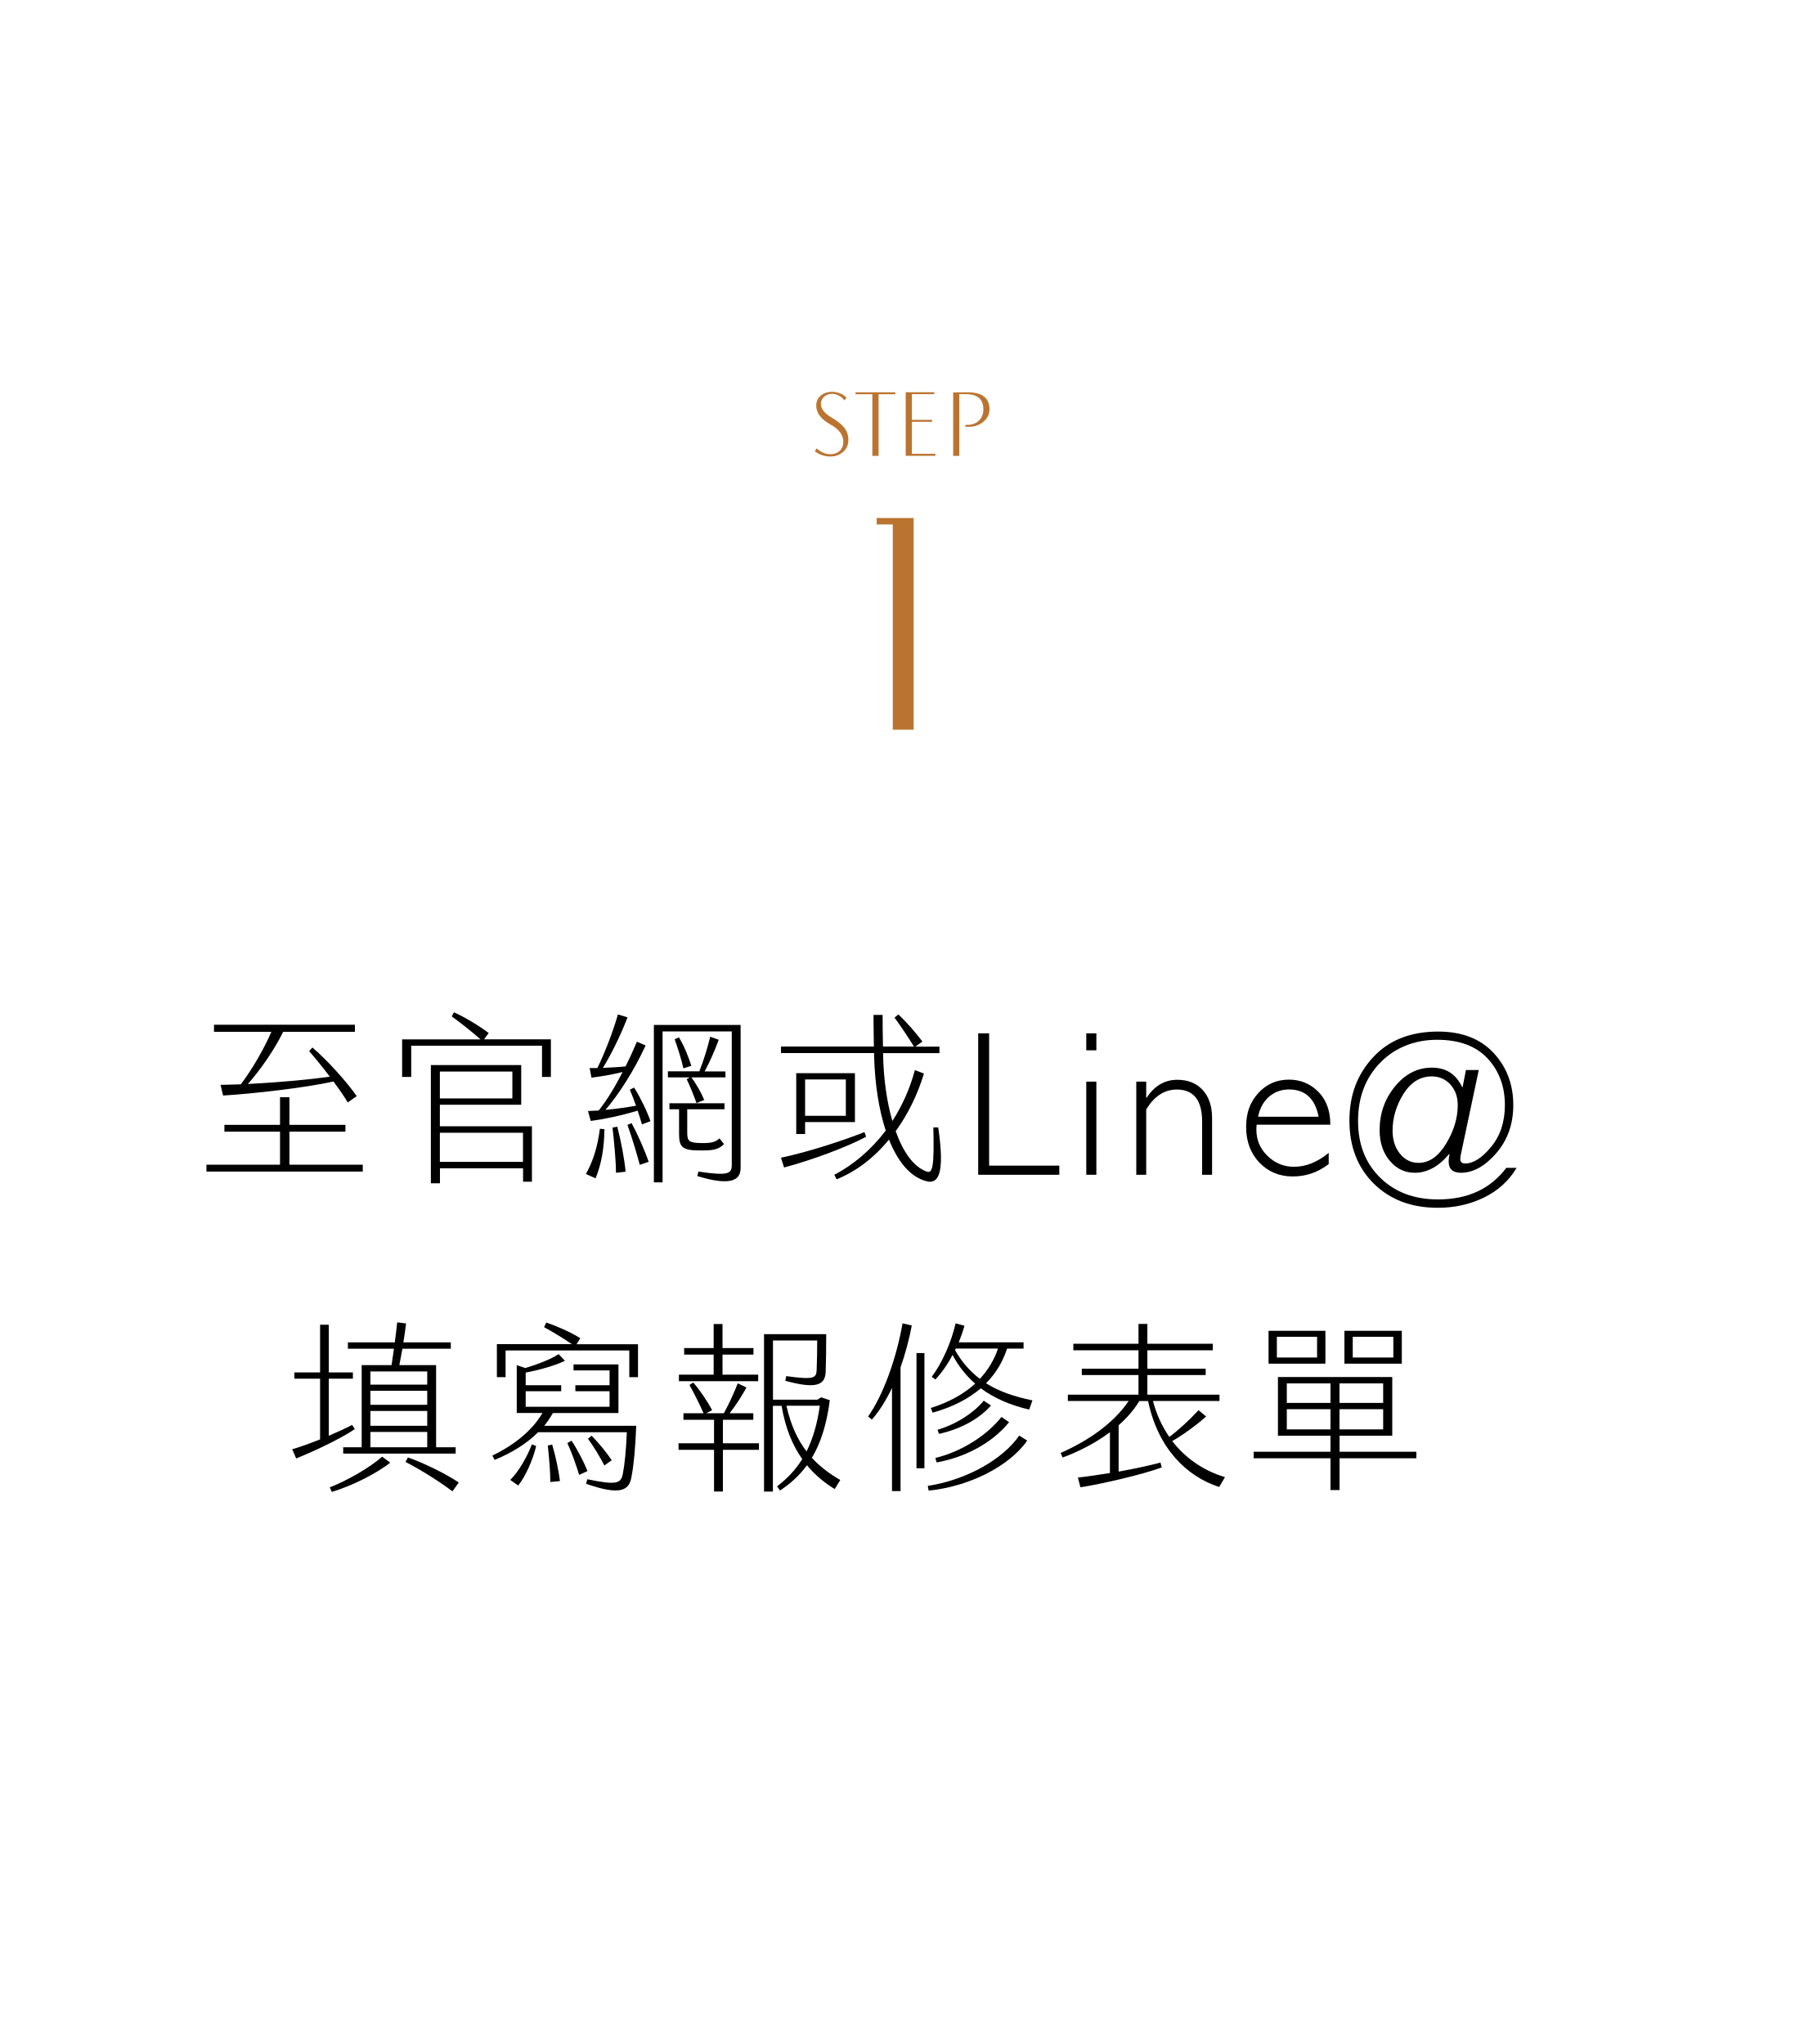
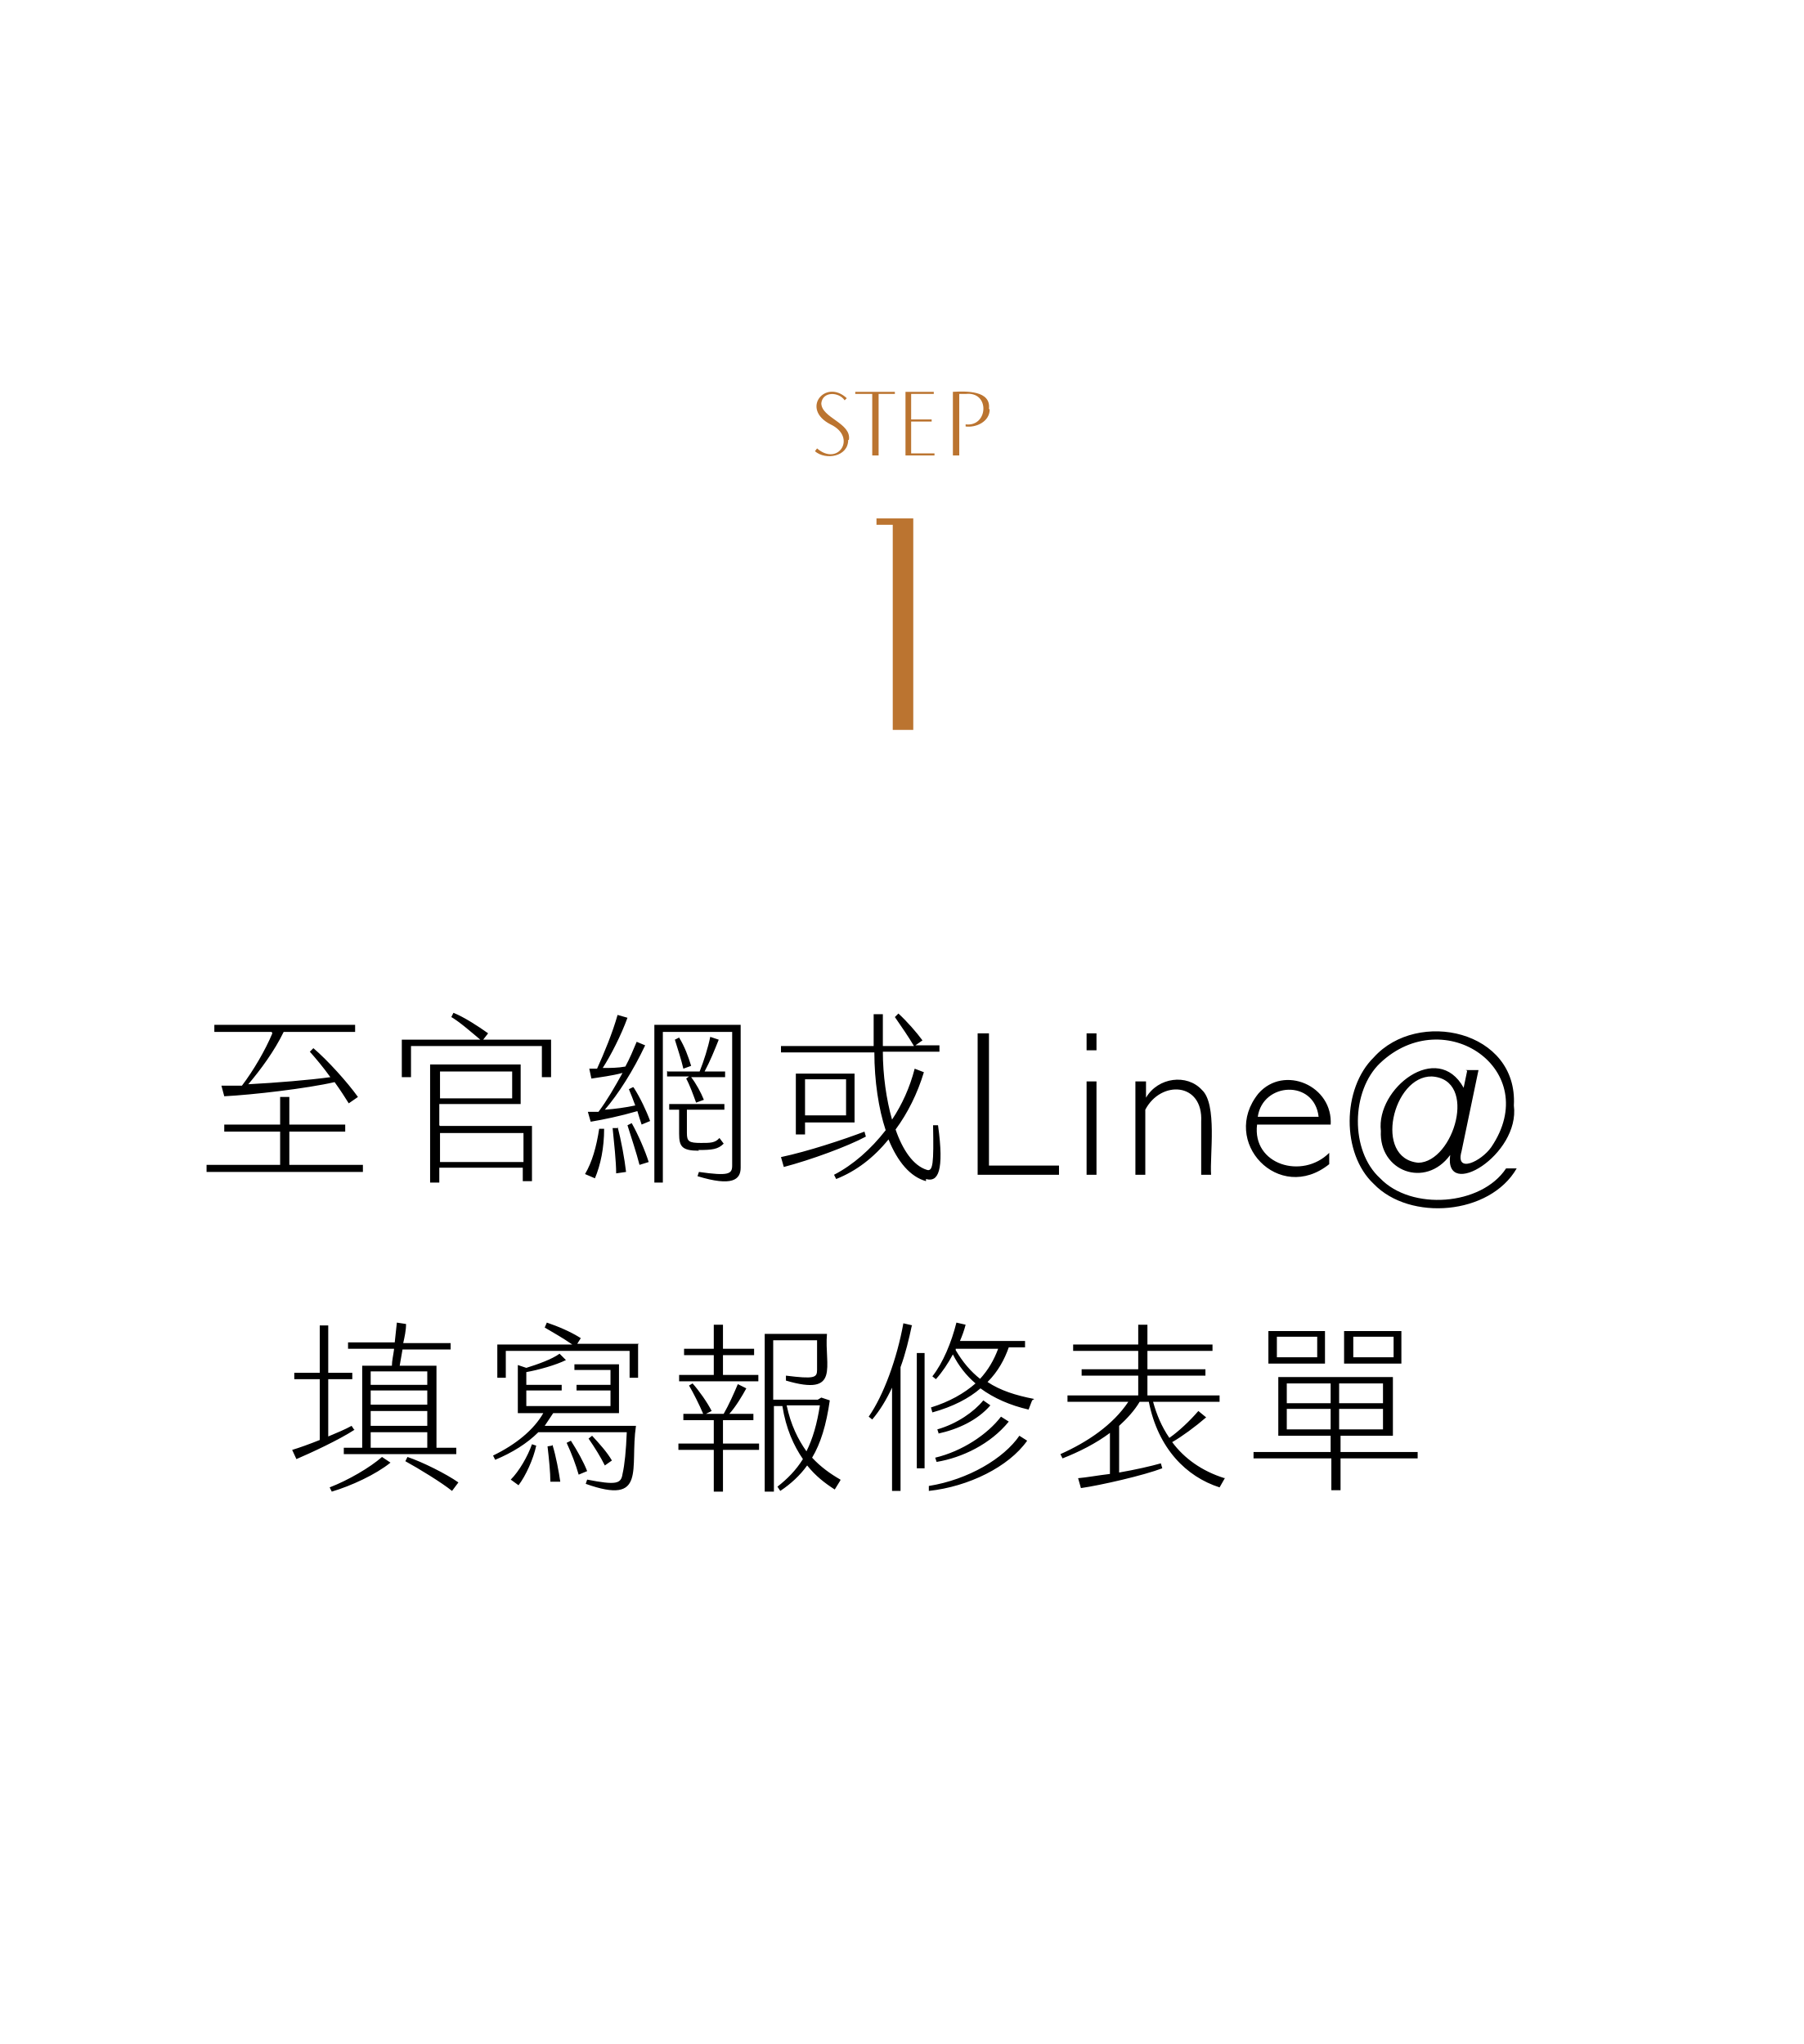
- <svg xmlns="http://www.w3.org/2000/svg" width="255" height="289" viewBox="0 0 255 289" fill="none">
-   <path d="M254.689 0H0V289H254.689V0Z" fill="url(#paint0_linear_2163_702)" />
-   <path d="M51.28 164.678V165.644H29.185V164.678H39.584V160.009H31.722V159.043H39.584V155.135H40.913V159.043H48.83V160.009H40.913V164.678H51.28ZM38.365 145.885H30.252V144.886H50.169V145.885H40.031C38.724 148.545 36.753 151.324 35.043 153.267C38.985 153.061 43.722 152.659 46.619 152.225C45.595 150.868 44.517 149.543 43.701 148.621L44.158 148.11C46.205 149.826 48.993 152.931 50.43 154.983L49.156 155.873C48.699 155.08 47.948 154.006 47.131 152.909C43.243 153.799 35.511 154.668 31.537 154.896L31.177 153.387C32.027 153.387 32.996 153.332 34.041 153.311C35.653 151.194 37.297 148.338 38.365 145.885Z" fill="black" />
-   <path d="M77.873 146.959V152.268H76.62V147.85H58.13V152.268H56.844V146.959H67.93C66.754 145.917 64.99 144.506 63.858 143.713L64.162 143.127C65.622 143.768 67.701 145.016 69.085 146.058L68.42 146.949H77.873V146.959ZM62.18 159.239H75.194V167.077H73.941V165.188H62.191V167.305H60.906V150.586H73.68V156.199H62.18V159.239ZM62.18 155.308H72.428V151.508H62.18V155.308ZM62.18 160.161V164.276H73.93V160.161H62.18Z" fill="black" />
-   <path d="M84.798 159.597L85.441 159.651C85.419 162.333 84.984 164.71 84.189 166.599L82.827 165.991C83.797 164.254 84.472 162.213 84.798 159.607V159.597ZM89.644 153.777C90.516 155.156 91.463 157.1 91.953 158.522L90.744 158.978C90.592 158.391 90.363 157.729 90.134 157.034C87.782 157.751 85.299 158.261 83.503 158.489L83.121 157.089L84.635 157.013C85.866 155.46 86.966 153.614 88.011 151.573C86.475 151.953 84.886 152.214 83.612 152.366L83.35 151.009H84.45C85.495 148.837 86.65 145.906 87.347 143.431L88.708 143.843C87.76 146.34 86.323 149.228 85.223 150.987C86.301 150.933 87.368 150.889 88.425 150.781C88.991 149.663 89.525 148.479 90.036 147.285L91.267 147.817C89.601 151.421 87.456 154.765 85.582 156.926C86.987 156.796 88.479 156.589 89.906 156.34C89.623 155.525 89.318 154.733 89.034 154.07L89.644 153.766V153.777ZM87.26 159.314C87.771 161.258 88.283 163.907 88.436 165.666L87.074 165.818C87.074 164.102 86.813 161.453 86.584 159.434L87.249 159.303L87.26 159.314ZM89.285 158.804C90.156 160.411 91.158 162.68 91.692 164.265L90.439 164.699C90.025 163.114 89.285 160.671 88.697 159.054L89.285 158.793V158.804ZM104.694 144.918V165.112C104.694 166.773 103.496 167.794 98.574 166.284L98.726 165.644C102.952 166.284 103.442 165.948 103.442 164.721V145.83H93.663V167.175H92.432V144.918H104.694ZM94.403 151.476H98.857C99.467 149.945 100.033 148.11 100.393 146.579L101.601 147.013C101.035 148.544 100.393 150.021 99.609 151.486H102.549V152.333H97.735C98.421 153.256 99.118 154.483 99.554 155.525L98.454 155.96C98.073 154.863 97.507 153.484 97.071 152.594L97.485 152.333H94.414V151.486L94.403 151.476ZM98.781 162.658C96.352 162.658 95.993 162.072 95.993 160.281V156.839H94.632V155.992H102.418V156.839H97.147V160.183C97.147 161.355 97.43 161.583 99.118 161.616C100.425 161.638 101.111 161.518 101.71 160.954L102.353 161.768C101.503 162.582 100.719 162.691 98.792 162.658H98.781ZM97.735 150.694L96.603 151.052C96.32 149.749 95.841 148.295 95.372 146.937L95.982 146.677C96.755 147.98 97.289 149.337 97.725 150.683L97.735 150.694Z" fill="black" />
-   <path d="M130.938 167.001C128.706 166.436 126.92 164.265 125.668 161.127C123.566 163.679 121.061 165.622 118.263 166.74L117.936 166.1C120.647 164.699 123.163 162.55 125.21 159.846C124.241 156.915 123.675 153.289 123.566 149.38V148.892H110.4V147.969H123.533C123.511 146.46 123.479 144.875 123.479 143.496H124.764C124.764 144.853 124.785 146.46 124.818 147.969H129.196C128.477 146.818 127.399 145.157 126.452 143.887L126.985 143.431C128.183 144.527 129.577 146.167 130.394 147.263L129.392 147.98H132.8V148.903H124.84V149.337C124.916 152.529 125.352 155.775 126.147 158.5C127.508 156.383 128.608 153.984 129.327 151.302L130.612 151.79C129.686 154.83 128.303 157.61 126.615 159.933C127.639 162.821 129.12 164.992 131.014 165.655C131.886 165.959 132.06 164.71 131.94 159.401H132.626C133.574 165.861 132.702 167.468 130.938 167.012V167.001ZM122.433 160.726C119.798 162.159 114.647 164.07 110.836 165.068L110.4 163.69C114.212 162.897 119.264 161.236 122.205 160.063L122.433 160.726ZM113.809 158.652V160.335H112.556V151.736H120.854V158.652H113.809ZM113.809 152.626V157.762H119.569V152.626H113.809Z" fill="black" />
-   <path d="M139.824 146.102V164.808H149.745V166.1H138.278V146.102H139.824Z" fill="black" />
-   <path d="M154.982 146.102V148.501H153.556V146.102H154.982ZM154.982 152.931V166.1H153.556V152.931H154.982Z" fill="black" />
-   <path d="M162.028 152.93V155.221H162.083C163.183 153.528 164.631 152.67 166.428 152.67C167.92 152.67 169.118 153.148 170 154.103C170.882 155.058 171.339 156.383 171.339 158.066V166.1H169.934V158.598C169.934 155.558 168.736 154.049 166.352 154.049C164.598 154.049 163.161 154.993 162.028 156.872V166.1H160.624V152.93H162.028Z" fill="black" />
-   <path d="M188.055 159.021H177.644C177.612 159.249 177.601 159.477 177.601 159.705C177.601 161.171 178.123 162.42 179.18 163.44C180.236 164.461 181.477 164.971 182.915 164.971C184.592 164.971 186.225 164.32 187.826 163.006V164.591C186.312 165.753 184.625 166.339 182.741 166.339C180.857 166.339 179.267 165.677 178.014 164.363C176.773 163.049 176.152 161.367 176.152 159.336C176.152 157.306 176.73 155.808 177.873 154.548C179.016 153.289 180.465 152.648 182.207 152.648C183.841 152.648 185.224 153.224 186.356 154.364C187.489 155.504 188.055 157.056 188.055 159.011V159.021ZM177.84 157.892H186.4C185.899 155.33 184.505 154.038 182.218 154.038C181.14 154.038 180.203 154.375 179.408 155.048C178.624 155.721 178.091 156.665 177.84 157.892Z" fill="black" />
-   <path d="M207.242 151.291H209.039L206.6 162.788C206.48 163.288 206.426 163.646 206.426 163.863C206.426 164.297 206.654 164.504 207.123 164.504C208.266 164.504 209.497 163.722 210.792 162.148C212.088 160.574 212.731 158.608 212.731 156.242C212.731 153.603 211.914 151.41 210.281 149.651C208.647 147.893 206.262 147.013 203.148 147.013C200.033 147.013 197.224 148.088 195.122 150.238C193.031 152.387 191.975 155.134 191.975 158.478C191.975 161.822 193.02 164.46 195.1 166.512C197.191 168.564 199.914 169.585 203.279 169.585C207.482 169.585 210.694 168.097 212.927 165.123H214.386C213.308 166.947 211.773 168.336 209.791 169.313C207.809 170.28 205.631 170.768 203.246 170.768C199.522 170.768 196.505 169.628 194.207 167.359C191.91 165.09 190.755 162.115 190.755 158.446C190.755 154.776 191.877 151.899 194.109 149.478C196.342 147.057 199.413 145.852 203.3 145.852C206.633 145.852 209.235 146.85 211.108 148.848C212.981 150.846 213.918 153.321 213.918 156.252C213.918 158.934 213.112 161.192 211.511 163.049C209.91 164.895 208.244 165.817 206.513 165.817C205.359 165.817 204.781 165.285 204.781 164.211C204.781 163.928 204.825 163.592 204.901 163.223L204.847 163.168C203.377 164.938 201.754 165.817 199.99 165.817C198.574 165.817 197.387 165.242 196.44 164.102C195.492 162.962 195.024 161.518 195.024 159.781C195.024 157.447 195.743 155.384 197.191 153.614C198.64 151.845 200.371 150.954 202.407 150.954C204.444 150.954 205.816 151.877 206.698 153.712H206.752L207.221 151.313L207.242 151.291ZM200.534 164.417C202.026 164.417 203.322 163.516 204.422 161.703C205.522 159.89 206.066 158.076 206.066 156.242C206.066 155.069 205.718 154.103 205.021 153.332C204.324 152.572 203.453 152.192 202.386 152.192C200.763 152.192 199.434 153.017 198.4 154.657C197.376 156.296 196.854 158.033 196.854 159.857C196.854 161.171 197.202 162.267 197.899 163.125C198.596 163.983 199.478 164.417 200.523 164.417H200.534Z" fill="black" />
-   <path d="M50.169 202.058C47.893 203.589 43.995 205.348 41.871 206.216L41.305 204.913C42.274 204.631 43.733 204.121 45.247 203.513V194.936H41.61V194.045H45.247V187.303H46.477V194.045H49.886V194.936H46.477V203.002C47.675 202.492 48.83 201.96 49.777 201.472L50.158 202.058H50.169ZM54.013 205.956L55.167 206.802C53.022 208.485 49.559 210.146 46.902 210.939L46.619 210.298C49.211 209.278 52.325 207.465 54.024 205.956H54.013ZM55.679 190.691H49.178V189.8H55.81C55.941 188.856 56.038 187.89 56.147 186.967L57.4 187.119C57.302 187.987 57.171 188.91 57.019 189.8H63.727V190.691H56.888L56.452 193.014H61.647V204.631H64.413V205.521H48.514V204.631H51.127V193.014H55.352C55.45 192.298 55.581 191.505 55.69 190.691H55.679ZM60.394 193.904H52.358V195.772H60.394V193.904ZM60.394 196.64H52.358V198.627H60.394V196.64ZM60.394 199.496H52.358V201.591H60.394V199.496ZM60.394 202.46H52.358V204.631H60.394V202.46ZM64.848 209.614L63.955 210.863C62.42 209.658 59.349 207.725 57.324 206.705L57.661 206.064C59.763 206.781 63.16 208.442 64.859 209.614H64.848Z" fill="black" />
-   <path d="M76.903 201.591H89.938C89.808 204.88 89.579 207.204 89.252 208.898C88.915 210.787 87.564 211.449 82.849 209.788L83.023 209.147C87.096 209.994 87.793 209.788 88.043 208.376C88.305 207.074 88.501 205.087 88.61 202.503H76.065C74.453 204.11 72.329 205.434 69.923 206.411L69.596 205.803C72.896 204.218 75.357 202.079 76.685 199.778H73.048V193.014L74.257 193.426C75.814 192.97 77.894 192.178 78.972 191.461L79.865 192.406C78.46 193.09 75.999 193.763 74.311 194.067V195.858H79.332V196.705H74.311V198.898H86.17V196.705H81.335V195.858H86.17V193.763H81.074V192.916H87.423V199.789H78.156C77.796 200.429 77.382 201.037 76.925 201.602L76.903 201.591ZM90.189 190.05V194.718H88.958V190.94H71.469V194.718H70.239V190.05H80.834C79.582 189.181 78.166 188.335 76.914 187.651L77.219 186.988C78.678 187.499 80.627 188.313 82.032 189.214L81.499 190.061H90.178L90.189 190.05ZM75.183 204.218L75.793 204.446C75.357 206.335 74.311 208.713 73.255 210.038L72.133 209.245C73.364 208.018 74.54 205.923 75.183 204.218ZM78.058 204.251C78.548 205.879 78.983 208.007 79.157 209.408L77.796 209.538C77.796 208.138 77.622 206.064 77.437 204.381L78.047 204.251H78.058ZM83.045 207.996L81.869 208.528C81.455 207.171 80.867 205.488 80.203 204.034L80.791 203.697C81.716 205.098 82.533 206.704 83.045 207.986V207.996ZM86.475 206.466L85.43 207.204C84.842 206.053 84.025 204.674 83.121 203.426L83.633 202.991C84.733 204.142 85.735 205.336 86.475 206.466Z" fill="black" />
-   <path d="M102.189 204.067H107.286V204.99H102.189V210.885H100.937V204.99H95.917V204.067H100.937V200.745H96.614V199.822H99.456C98.944 198.649 98.051 196.858 97.463 195.816L97.997 195.479C98.868 196.445 100.066 198.215 100.665 199.388L99.815 199.822H102.32C103.006 198.595 103.801 196.858 104.291 195.588L105.521 196.174C104.933 197.27 104.008 198.725 103.137 199.822H106.491V200.745H102.189V204.067ZM107.188 195.284H95.971V194.361H100.882V191.527H96.712V190.604H100.882V187.206H102.135V190.604H106.512V191.527H102.135V194.361H107.177V195.284H107.188ZM118.785 209.256L117.99 210.538C116.585 209.669 115.246 208.594 114.07 207.172C113.025 208.605 111.761 209.756 110.259 210.744L109.845 210.158C111.282 209.061 112.458 207.812 113.406 206.303C112.077 204.414 111.021 201.993 110.487 198.769H109.257V210.896H108.004V188.639H116.792C116.792 190.604 116.771 192.417 116.716 194.024C116.618 195.837 115.355 196.424 111.01 195.229L111.141 194.567C115.006 195.099 115.388 194.871 115.442 193.72C115.496 192.472 115.518 190.963 115.518 189.529H109.268V197.9H115.562L116.074 197.564L117.304 197.976C116.847 201.472 115.997 204.056 114.767 206.119C115.965 207.422 117.326 208.42 118.785 209.256ZM114.015 205.218C114.887 203.459 115.529 201.363 115.889 198.758H111.173C111.783 201.515 112.763 203.578 114.015 205.218Z" fill="black" />
-   <path d="M128.891 187.402C128.531 189.312 127.998 191.353 127.301 193.329V210.82H126.092V196.239C125.297 197.9 124.372 199.431 123.25 200.712L122.716 200.278C124.818 197.314 126.713 192.113 127.584 187.108L128.891 187.412V187.402ZM129.555 191.31H130.677V207.595H129.555V191.31ZM144.071 202.97L145.204 203.687C142.645 207.367 136.906 210.201 131.276 210.755L131.145 210.092C136.829 209.202 141.828 206.238 144.082 202.97H144.071ZM145.944 197.998L145.487 199.301C142.873 198.693 140.575 197.716 138.648 196.293C137.004 197.694 134.782 198.921 131.831 199.735L131.581 199.073C134.172 198.258 136.263 197.086 137.853 195.631C136.568 194.513 135.501 193.177 134.651 191.571C133.965 192.895 133.116 194.1 132.223 195.045L131.711 194.665C133.17 192.721 134.455 189.844 135.087 187.108L136.339 187.445C136.132 188.205 135.849 188.998 135.523 189.79H144.692V190.68H142.361C141.795 192.396 140.88 194.079 139.388 195.577C141.207 196.728 143.352 197.466 145.944 197.998ZM132.223 206.141C136.034 205.218 139.574 202.873 141.566 200.343L142.645 201.081C140.085 204.251 136.034 206.141 132.397 206.77L132.223 206.13V206.141ZM132.735 202.742L132.528 202.156C135.294 201.342 137.701 199.702 139.062 198.041L140.085 198.725C138.267 200.788 135.479 202.145 132.735 202.731V202.742ZM138.517 194.958C139.693 193.677 140.565 192.222 141.076 190.669H135.109C135.087 190.745 135.033 190.821 135.011 190.897C135.98 192.613 137.134 193.905 138.517 194.958Z" fill="black" />
-   <path d="M173.158 208.865L172.341 210.244C167.68 208.735 163.662 204.707 162.301 198.095H161.048C160.308 199.343 159.284 200.494 158.13 201.515V208.072C160.384 207.66 162.638 207.182 164.043 206.791L164.228 207.475C161.593 208.474 155.571 209.853 152.729 210.287L152.369 208.908C153.6 208.778 155.211 208.55 156.899 208.268V202.503C154.852 204.034 152.5 205.239 150.213 206.075L149.93 205.434C153.72 203.751 157.302 201.374 159.556 198.084H150.954V197.194H160.939V194.414H152.925V193.524H160.939V190.918H151.727V189.996H160.939V187.184H162.192V189.996H171.437V190.918H162.192V193.524H170.435V194.414H162.192V197.194H172.385V198.084H162.987C163.444 199.875 164.217 201.602 165.295 203.165C166.548 202.242 168.159 200.766 169.423 199.387L170.501 200.277C169.041 201.58 167.07 202.98 165.709 203.751C167.452 206.02 169.913 207.866 173.158 208.854V208.865Z" fill="black" />
-   <path d="M188.077 206.184H177.219V205.261H188.077V202.992H180.65V194.697H196.81V202.992H189.362V205.261H200.219V206.184H189.362V210.678H188.077V206.184ZM179.321 188.161H187.358V192.808H179.321V188.161ZM186.182 191.939V189.008H180.497V191.939H186.182ZM188.077 198.356V195.598H181.902V198.356H188.077ZM188.077 202.101V199.246H181.902V202.101H188.077ZM195.525 198.356V195.598H189.351V198.356H195.525ZM195.525 202.101V199.246H189.351V202.101H195.525ZM190.048 188.161H198.16V192.808H190.048V188.161ZM196.963 191.939V189.008H191.224V191.939H196.963Z" fill="black" />
-   <path d="M129.152 103.173H126.201V74.152H123.925V73.24H129.152V103.184V103.173Z" fill="#BB7430" />
-   <path d="M119.918 62.242C119.918 62.948 119.645 63.523 119.112 63.958C118.633 64.349 118.056 64.544 117.402 64.544C116.564 64.544 115.823 64.294 115.181 63.806L115.453 63.393C116.03 63.947 116.683 64.218 117.402 64.218C117.936 64.218 118.371 64.055 118.709 63.741C119.047 63.426 119.21 62.991 119.21 62.438C119.21 61.493 118.6 60.679 117.37 60.006C115.987 59.235 115.333 58.312 115.388 57.216C115.42 56.662 115.649 56.217 116.095 55.88C116.52 55.554 117.043 55.392 117.674 55.392C117.947 55.403 118.197 55.446 118.426 55.511C118.992 55.652 119.406 55.913 119.667 56.271L119.341 56.597C119.199 56.39 118.992 56.195 118.742 56.032C118.393 55.804 118.034 55.685 117.653 55.685C117.217 55.685 116.847 55.804 116.542 56.054C116.237 56.293 116.074 56.608 116.041 56.988C115.987 57.737 116.509 58.431 117.62 59.083C118.524 59.604 119.145 60.147 119.504 60.69C119.787 61.124 119.929 61.645 119.929 62.231L119.918 62.242Z" fill="#BB7430" />
-   <path d="M126.56 55.739H124.197V64.457H123.315V55.739H120.93V55.468H126.56V55.739Z" fill="#BB7430" />
-   <path d="M132.223 64.447H128.031V55.457H132.071V55.728H128.902V59.365H131.755V59.637H128.902V64.164H132.223V64.436V64.447Z" fill="#BB7430" />
-   <path d="M139.868 57.9C139.868 58.584 139.574 59.17 138.997 59.648C138.409 60.126 137.723 60.353 136.917 60.343C136.732 60.343 136.59 60.343 136.47 60.343V60.071H136.732C137.45 60.071 138.017 59.854 138.43 59.42C138.812 59.029 139.008 58.519 139.008 57.889C139.008 56.423 138.169 55.707 136.492 55.728H135.599V64.457H134.739V55.479C135.174 55.479 135.839 55.468 136.753 55.468C138.844 55.457 139.879 56.271 139.879 57.911L139.868 57.9Z" fill="#BB7430" />
-   <defs>
-     <linearGradient id="paint0_linear_2163_702" x1="0" y1="144.505" x2="254.689" y2="144.505" gradientUnits="userSpaceOnUse">
-       <stop stop-color="white" stop-opacity="0" />
-       <stop offset="0.03" stop-color="white" stop-opacity="0.05" />
-       <stop offset="0.19" stop-color="white" stop-opacity="0.3" />
-       <stop offset="0.34" stop-color="white" stop-opacity="0.51" />
-       <stop offset="0.5" stop-color="white" stop-opacity="0.69" />
-       <stop offset="0.64" stop-color="white" stop-opacity="0.82" />
-       <stop offset="0.78" stop-color="white" stop-opacity="0.92" />
-       <stop offset="0.9" stop-color="white" stop-opacity="0.98" />
-       <stop offset="1" stop-color="white" />
-     </linearGradient>
-   </defs>
+ <svg xmlns="http://www.w3.org/2000/svg" viewBox="0 0 255 289">
+   <path d="M51.3,164.7v1h-22.1v-1h10.4v-4.7h-7.9v-1h7.9v-3.9h1.3v3.9h7.9v1h-7.9v4.7h10.4ZM38.4,145.9h-8.1v-1h19.9v1h-10.1c-1.3,2.7-3.3,5.4-5,7.4,3.9-.2,8.7-.6,11.6-1-1-1.4-2.1-2.7-2.9-3.6l.5-.5c2,1.7,4.8,4.8,6.3,6.9l-1.3.9c-.5-.8-1.2-1.9-2-3-3.9.9-11.6,1.8-15.6,2l-.4-1.5c.8,0,1.8,0,2.9,0,1.6-2.1,3.3-5,4.3-7.4ZM77.9,147v5.3h-1.3v-4.4h-18.5v4.4h-1.3v-5.3h11.1c-1.2-1-2.9-2.5-4.1-3.2l.3-.6c1.5.6,3.5,1.9,4.9,2.9l-.7.9h9.5ZM62.2,159.2h13v7.8h-1.3v-1.9h-11.8v2.1h-1.3v-16.7h12.8v5.6h-11.5v3ZM62.2,155.3h10.2v-3.8h-10.2v3.8ZM62.2,160.2v4.1h11.8v-4.1h-11.8ZM84.8,159.6h.6c0,2.7-.5,5.1-1.3,7l-1.4-.6c1-1.7,1.6-3.8,2-6.4ZM89.6,153.8c.9,1.4,1.8,3.3,2.3,4.7l-1.2.5c-.2-.6-.4-1.2-.6-1.9-2.4.7-4.8,1.2-6.6,1.5l-.4-1.4h1.5c1.2-1.6,2.3-3.5,3.4-5.5-1.5.4-3.1.6-4.4.8l-.3-1.4h1.1c1-2.2,2.2-5.1,2.9-7.6l1.4.4c-.9,2.5-2.4,5.4-3.5,7.1,1.1,0,2.1,0,3.2-.2.6-1.1,1.1-2.3,1.6-3.5l1.2.5c-1.7,3.6-3.8,6.9-5.7,9.1,1.4-.1,2.9-.3,4.3-.6-.3-.8-.6-1.6-.9-2.3l.6-.3h0ZM87.3,159.3c.5,1.9,1,4.6,1.2,6.4l-1.4.2c0-1.7-.3-4.4-.5-6.4h.7c0-.1,0-.1,0-.1ZM89.3,158.8c.9,1.6,1.9,3.9,2.4,5.5l-1.3.4c-.4-1.6-1.2-4-1.7-5.6l.6-.3h0ZM104.7,144.9v20.2c0,1.7-1.2,2.7-6.1,1.2l.2-.6c4.2.6,4.7.3,4.7-.9v-18.9h-9.8v21.3h-1.2v-22.3h12.3ZM94.4,151.5h4.5c.6-1.5,1.2-3.4,1.5-4.9l1.2.4c-.6,1.5-1.2,3-2,4.5h2.9v.8h-4.8c.7.9,1.4,2.2,1.8,3.2l-1.1.4c-.4-1.1-.9-2.5-1.4-3.4l.4-.3h-3.1v-.8h0ZM98.8,162.7c-2.4,0-2.8-.6-2.8-2.4v-3.4h-1.4v-.8h7.8v.8h-5.3v3.3c0,1.2.3,1.4,2,1.4,1.3,0,2,0,2.6-.7l.6.8c-.8.8-1.6.9-3.6.9ZM97.7,150.7l-1.1.4c-.3-1.3-.8-2.8-1.2-4.1l.6-.3c.8,1.3,1.3,2.7,1.7,4h0ZM130.9,167c-2.2-.6-4-2.7-5.3-5.9-2.1,2.6-4.6,4.5-7.4,5.6l-.3-.6c2.7-1.4,5.2-3.6,7.3-6.3-1-3-1.6-7-1.6-11h-13.2v-.9h13.1c0-1.5,0-3.1,0-4.5h1.3c0,1.4,0,3,0,4.5h4.4c-.7-1.2-1.8-2.8-2.7-4.1l.5-.5c1.2,1.1,2.6,2.7,3.4,3.8l-1,.7h3.4v.9h-8c0,3.3.5,6.8,1.3,9.6,1.4-2.1,2.5-4.5,3.2-7.2l1.3.5c-.9,3-2.3,5.8-4,8.1,1,2.9,2.5,5.1,4.4,5.7.9.3,1-.9.9-6.3h.7c.9,6.5,0,8.1-1.7,7.6h0ZM122.4,160.7c-2.6,1.4-7.8,3.3-11.6,4.3l-.4-1.4c3.8-.8,8.9-2.5,11.8-3.6l.2.7ZM113.8,158.7v1.7h-1.3v-8.6h8.3v6.9h-7ZM113.8,152.6v5.1h5.8v-5.1h-5.8ZM139.8,146.1v18.7h9.9v1.3h-11.5v-20h1.5ZM155,146.1v2.4h-1.4v-2.4h1.4ZM155,152.9v13.2h-1.4v-13.2h1.4ZM162,152.9v2.3h0c1.7-2.9,5.8-3.4,7.9-1.1,2.2,2,1.1,9.3,1.3,12h-1.4v-7.5c.3-5.6-5.7-5.9-7.9-1.7v9.2h-1.4v-13.2h1.4ZM188.1,159h-10.4c-.7,5.7,6.4,7.8,10.2,4v1.6c-7.1,5.7-15.5-3.2-10-10,3.6-4.1,10.6-1.1,10.2,4.5ZM177.8,157.9h8.6c-.6-5.3-7.9-4.9-8.6,0ZM207.2,151.3h1.8l-2.4,11.5c-.9,3.2,2.8,1.4,4.2-.6,7.4-10.9-6.6-20.5-15.7-11.9-4.1,3.9-4.3,12.4,0,16.3,4.4,4.6,14.3,3.9,17.8-1.4h1.5c-3.8,6.6-15.1,7.5-20.2,2.2-4.6-4.3-4.5-13.5,0-17.9,6.2-6.9,20.4-3.8,19.8,6.8.9,7-9.9,13.5-9,7h0c-3.5,4.8-10.1,2.3-9.8-3.4-.7-6,8-12.8,11.7-6.1h0l.5-2.4h0ZM200.5,164.4c5-.1,8.5-11.8,1.9-12.2-5.5-.1-8.3,11.6-1.9,12.2ZM50.2,202.1c-2.3,1.5-6.2,3.3-8.3,4.2l-.6-1.3c1-.3,2.4-.8,3.9-1.4v-8.6h-3.6v-.9h3.6v-6.7h1.2v6.7h3.4v.9h-3.4v8.1c1.2-.5,2.4-1,3.3-1.5l.4.6h0ZM54,206l1.2.8c-2.1,1.7-5.6,3.3-8.3,4.1l-.3-.6c2.6-1,5.7-2.8,7.4-4.3h0ZM55.7,190.7h-6.5v-.9h6.6c.1-.9.2-1.9.3-2.8l1.3.2c0,.9-.2,1.8-.4,2.7h6.7v.9h-6.8l-.4,2.3h5.2v11.6h2.8v.9h-15.9v-.9h2.6v-11.6h4.2c0-.7.2-1.5.3-2.3h0ZM60.4,193.9h-8v1.9h8v-1.9ZM60.4,196.6h-8v2h8v-2ZM60.4,199.5h-8v2.1h8v-2.1ZM60.4,202.5h-8v2.2h8v-2.2ZM64.8,209.6l-.9,1.2c-1.5-1.2-4.6-3.1-6.6-4.2l.3-.6c2.1.7,5.5,2.4,7.2,3.6h0ZM76.9,201.6h13c-.9,6,1.6,11.3-7.1,8.2l.2-.6c4.1.8,4.8.6,5-.8.3-1.3.5-3.3.6-5.9h-12.5c-1.6,1.6-3.7,2.9-6.1,3.9l-.3-.6c3.3-1.6,5.8-3.7,7.1-6h-3.6v-6.8l1.2.4c1.6-.5,3.6-1.2,4.7-2l.9.9c-1.4.7-3.9,1.4-5.6,1.7v1.8h5v.8h-5v2.2h11.9v-2.2h-4.8v-.8h4.8v-2.1h-5.1v-.8h6.3v6.9h-9.3c-.4.6-.8,1.2-1.2,1.8h0ZM90.2,190.1v4.7h-1.2v-3.8h-17.5v3.8h-1.2v-4.7h10.6c-1.3-.9-2.7-1.7-3.9-2.4l.3-.7c1.5.5,3.4,1.3,4.8,2.2l-.5.8h8.7ZM75.2,204.2l.6.2c-.4,1.9-1.5,4.3-2.5,5.6l-1.1-.8c1.2-1.2,2.4-3.3,3-5ZM78.1,204.3c.5,1.6.9,3.8,1.1,5.2h-1.4c0-1.3-.2-3.3-.4-5,0,0,.6-.1.6-.1ZM83,208l-1.2.5c-.4-1.4-1-3-1.7-4.5l.6-.3c.9,1.4,1.8,3,2.3,4.3ZM86.5,206.5l-1,.7c-.6-1.2-1.4-2.5-2.3-3.8l.5-.4c1.1,1.2,2.1,2.3,2.8,3.5ZM102.2,204.1h5.1v.9h-5.1v5.9h-1.3v-5.9h-5v-.9h5v-3.3h-4.3v-.9h2.8c-.5-1.2-1.4-3-2-4l.5-.3c.9,1,2.1,2.7,2.7,3.9l-.8.4h2.5c.7-1.2,1.5-3,2-4.2l1.2.6c-.6,1.1-1.5,2.6-2.4,3.6h3.4v.9h-4.3v3.3ZM107.2,195.3h-11.2v-.9h4.9v-2.8h-4.2v-.9h4.2v-3.4h1.3v3.4h4.4v.9h-4.4v2.8h5v.9h0ZM118.8,209.3l-.8,1.3c-1.4-.9-2.7-1.9-3.9-3.4-1,1.4-2.3,2.6-3.8,3.6l-.4-.6c1.4-1.1,2.6-2.3,3.6-3.9-1.3-1.9-2.4-4.3-2.9-7.5h-1.2v12.1h-1.3v-22.3h8.8c-.4,4.5,2,8.9-5.8,6.6v-.7c4,.5,4.4.3,4.4-.8,0-1.2,0-2.8,0-4.2h-6.2v8.4h6.3l.5-.3,1.2.4c-.5,3.5-1.3,6.1-2.5,8.1,1.2,1.3,2.6,2.3,4,3.1ZM114,205.2c.9-1.8,1.5-3.9,1.9-6.5h-4.7c.6,2.8,1.6,4.8,2.8,6.5ZM128.9,187.4c-.4,1.9-.9,4-1.6,5.9v17.5h-1.2v-14.6c-.8,1.7-1.7,3.2-2.8,4.5l-.5-.4c2.1-3,4-8.2,4.9-13.2l1.3.3h0ZM129.6,191.3h1.1v16.3h-1.1v-16.3ZM144.1,203l1.1.7c-2.6,3.7-8.3,6.5-13.9,7.1v-.7c5.6-.9,10.6-3.9,12.8-7.1h0ZM145.9,198l-.5,1.3c-2.6-.6-4.9-1.6-6.8-3-1.6,1.4-3.9,2.6-6.8,3.4l-.2-.7c2.6-.8,4.7-2,6.3-3.4-1.3-1.1-2.4-2.5-3.2-4.1-.7,1.3-1.5,2.5-2.4,3.5l-.5-.4c1.5-1.9,2.7-4.8,3.4-7.6l1.3.3c-.2.8-.5,1.6-.8,2.3h9.2v.9h-2.3c-.6,1.7-1.5,3.4-3,4.9,1.8,1.2,4,1.9,6.6,2.4ZM132.2,206.1c3.8-.9,7.4-3.3,9.3-5.8l1.1.7c-2.6,3.2-6.6,5.1-10.2,5.7l-.2-.6h0ZM132.7,202.7l-.2-.6c2.8-.8,5.2-2.5,6.5-4.1l1,.7c-1.8,2.1-4.6,3.4-7.4,4h0ZM138.5,195c1.2-1.3,2-2.7,2.6-4.3h-6c0,0,0,.2,0,.2,1,1.7,2.1,3,3.5,4.1ZM173.2,208.9l-.8,1.4c-4.7-1.5-8.7-5.5-10-12.1h-1.3c-.7,1.2-1.8,2.4-2.9,3.4v6.6c2.3-.4,4.5-.9,5.9-1.3l.2.7c-2.6,1-8.7,2.4-11.5,2.8l-.4-1.4c1.2-.1,2.8-.4,4.5-.6v-5.8c-2,1.5-4.4,2.7-6.7,3.6l-.3-.6c3.8-1.7,7.4-4.1,9.6-7.4h-8.6v-.9h10v-2.8h-8v-.9h8v-2.6h-9.2v-.9h9.2v-2.8h1.3v2.8h9.2v.9h-9.2v2.6h8.2v.9h-8.2v2.8h10.2v.9h-9.4c.5,1.8,1.2,3.5,2.3,5.1,1.3-.9,2.9-2.4,4.1-3.8l1.1.9c-1.5,1.3-3.4,2.7-4.8,3.5,1.7,2.3,4.2,4.1,7.4,5.1h0ZM188.1,206.2h-10.9v-.9h10.9v-2.3h-7.4v-8.3h16.2v8.3h-7.4v2.3h10.9v.9h-10.9v4.5h-1.3v-4.5ZM179.3,188.2h8v4.6h-8v-4.6ZM186.2,191.9v-2.9h-5.7v2.9h5.7ZM188.1,198.4v-2.8h-6.2v2.8h6.2ZM188.1,202.1v-2.9h-6.2v2.9h6.2ZM195.5,198.4v-2.8h-6.2v2.8h6.2ZM195.5,202.1v-2.9h-6.2v2.9h6.2ZM190,188.2h8.1v4.6h-8.1v-4.6ZM197,191.9v-2.9h-5.7v2.9h5.7Z" />
+   <path fill="#bb7430" d="M129.2,103.2h-3v-29h-2.3v-.9h5.2v29.9h0ZM119.9,62.2c0,2.4-3.2,2.9-4.7,1.6l.3-.4c3,2.6,5.7-1.6,1.9-3.4-4.3-2.2-.7-6.5,2.3-3.7l-.3.3c-.8-1.2-3.1-1.3-3.3.4,0,2.1,4.3,2.8,3.9,5.2h0ZM126.6,55.7h-2.4v8.7h-.9v-8.7h-2.4v-.3h5.6v.3ZM132.2,64.4h-4.2v-9h4v.3h-3.2v3.6h2.9v.3h-2.9v4.5h3.3v.3ZM139.9,57.9c0,1.7-1.9,2.6-3.4,2.4v-.3c3.2.4,3.5-4.7,0-4.3,0,0-.9,0-.9,0v8.7h-.9v-9c1.9-.1,5.4-.2,5.1,2.4h0Z" />
</svg>
